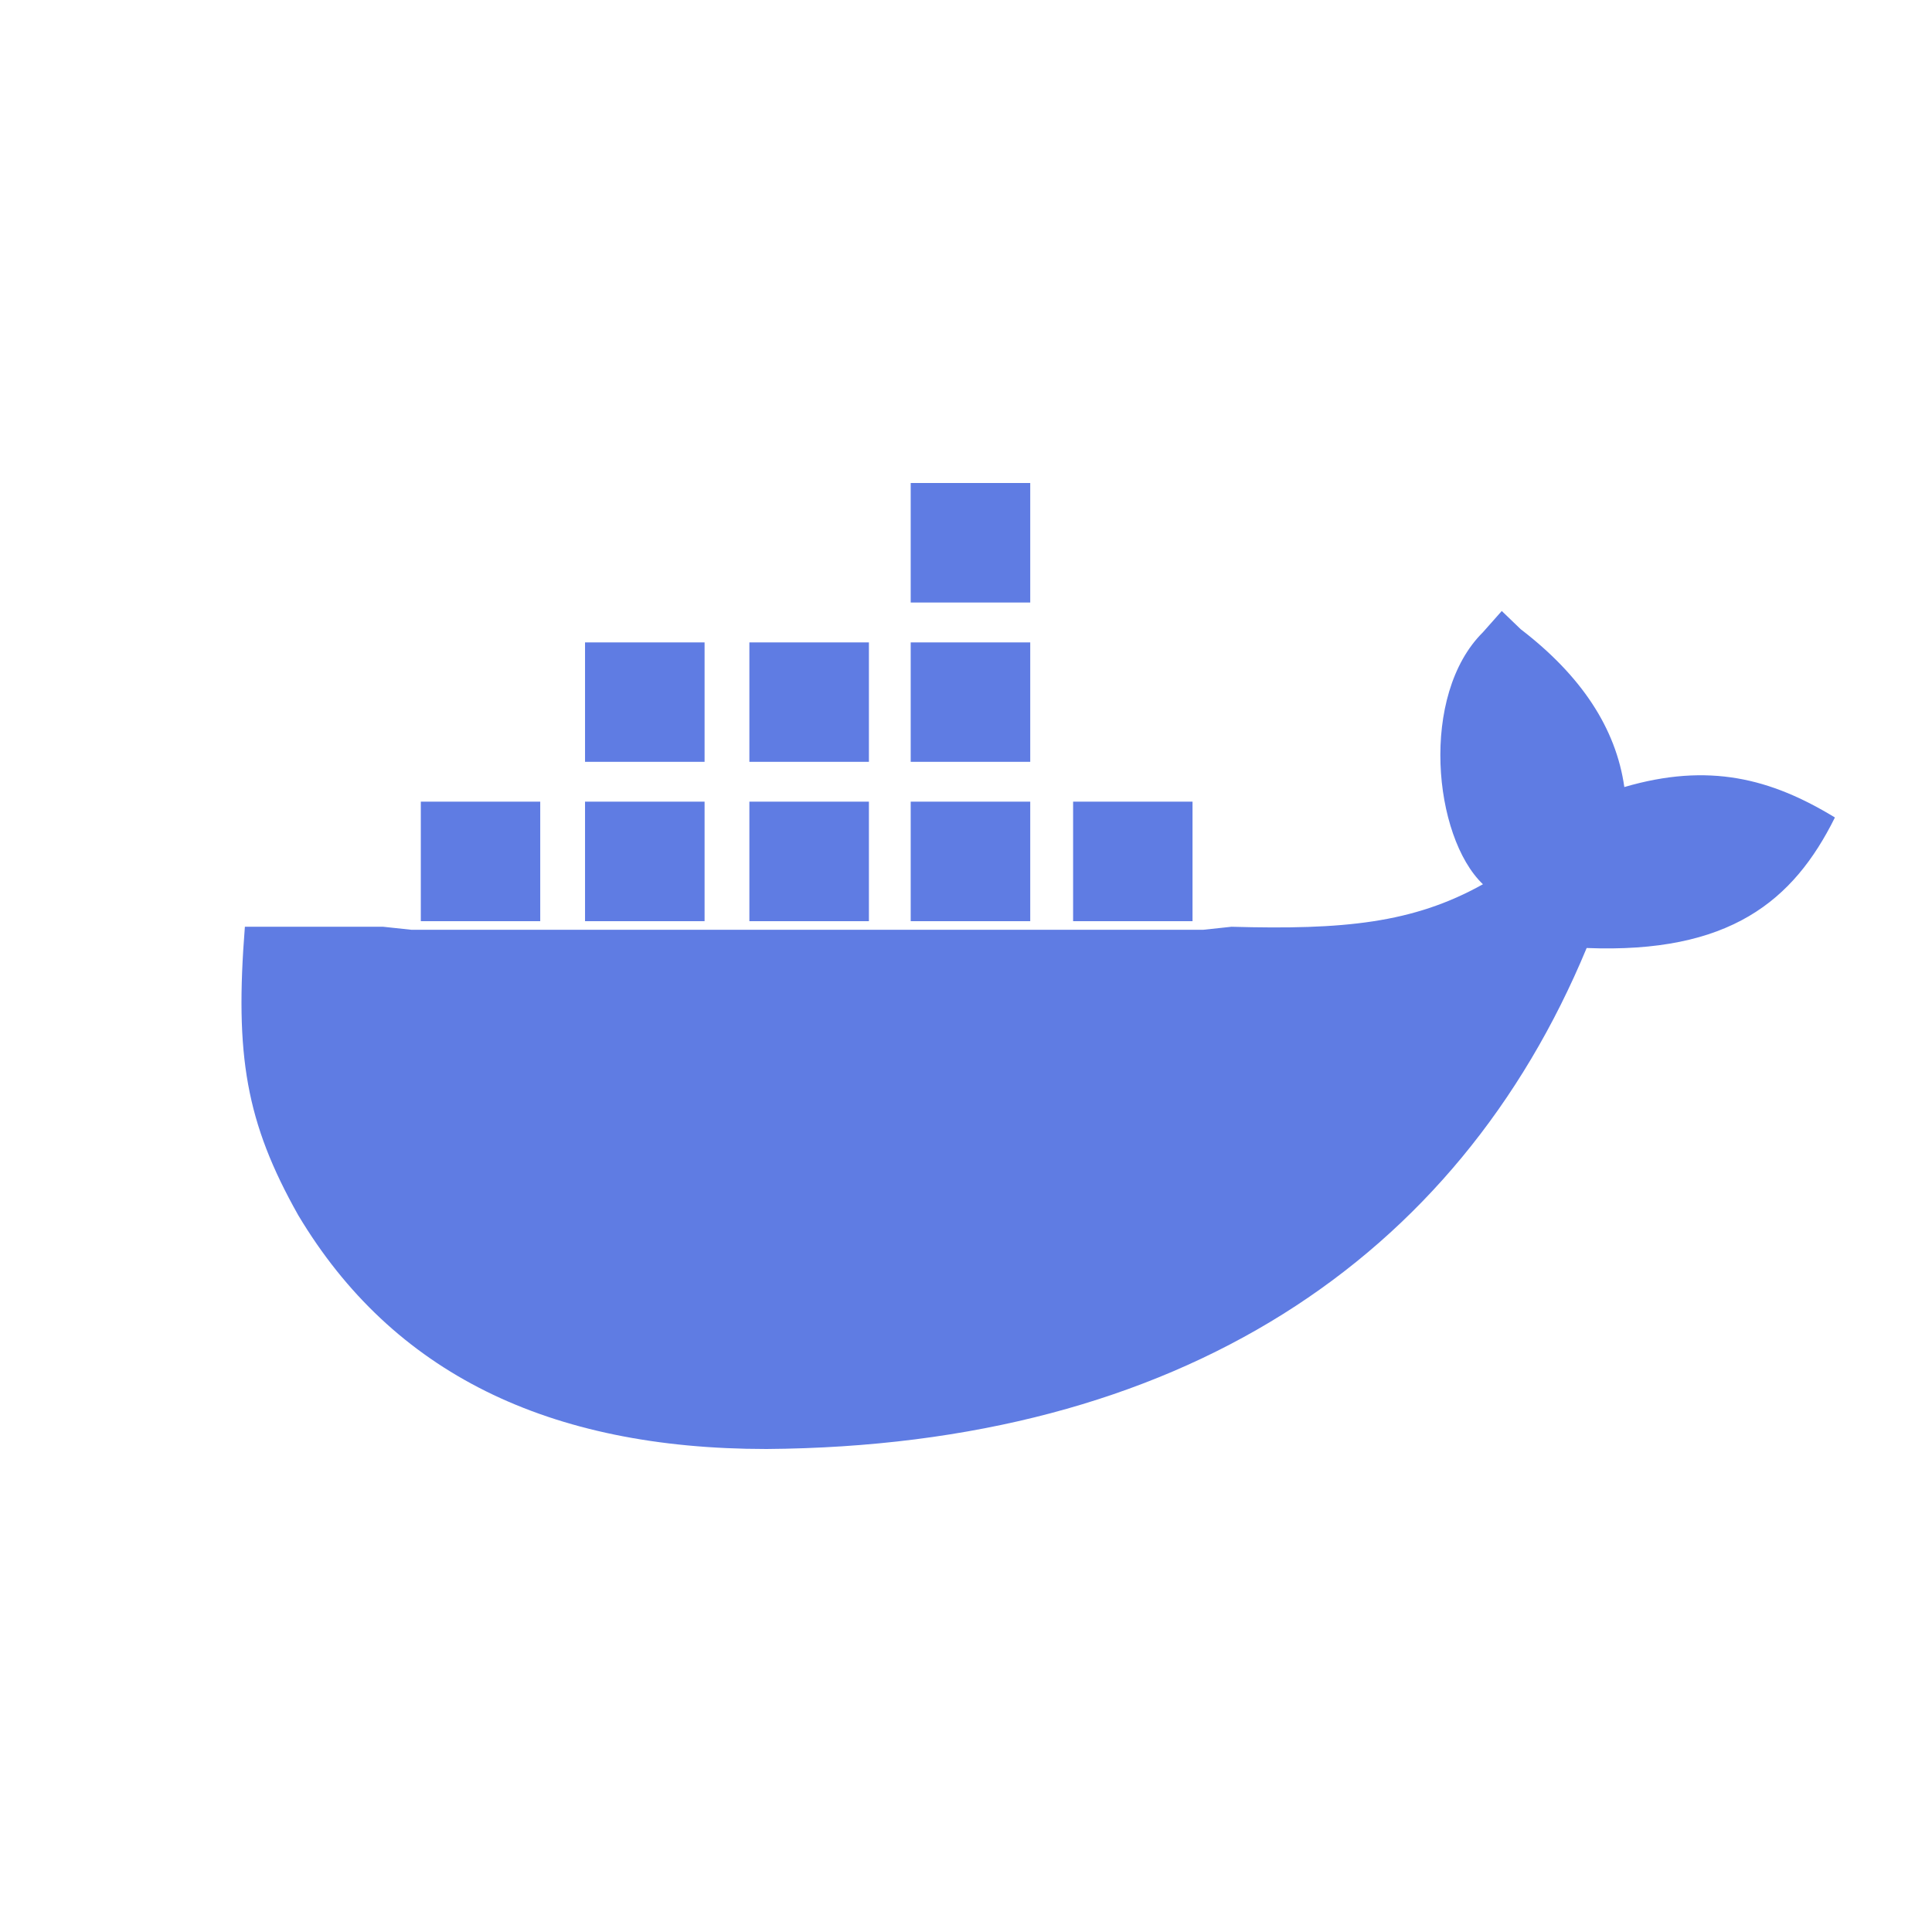
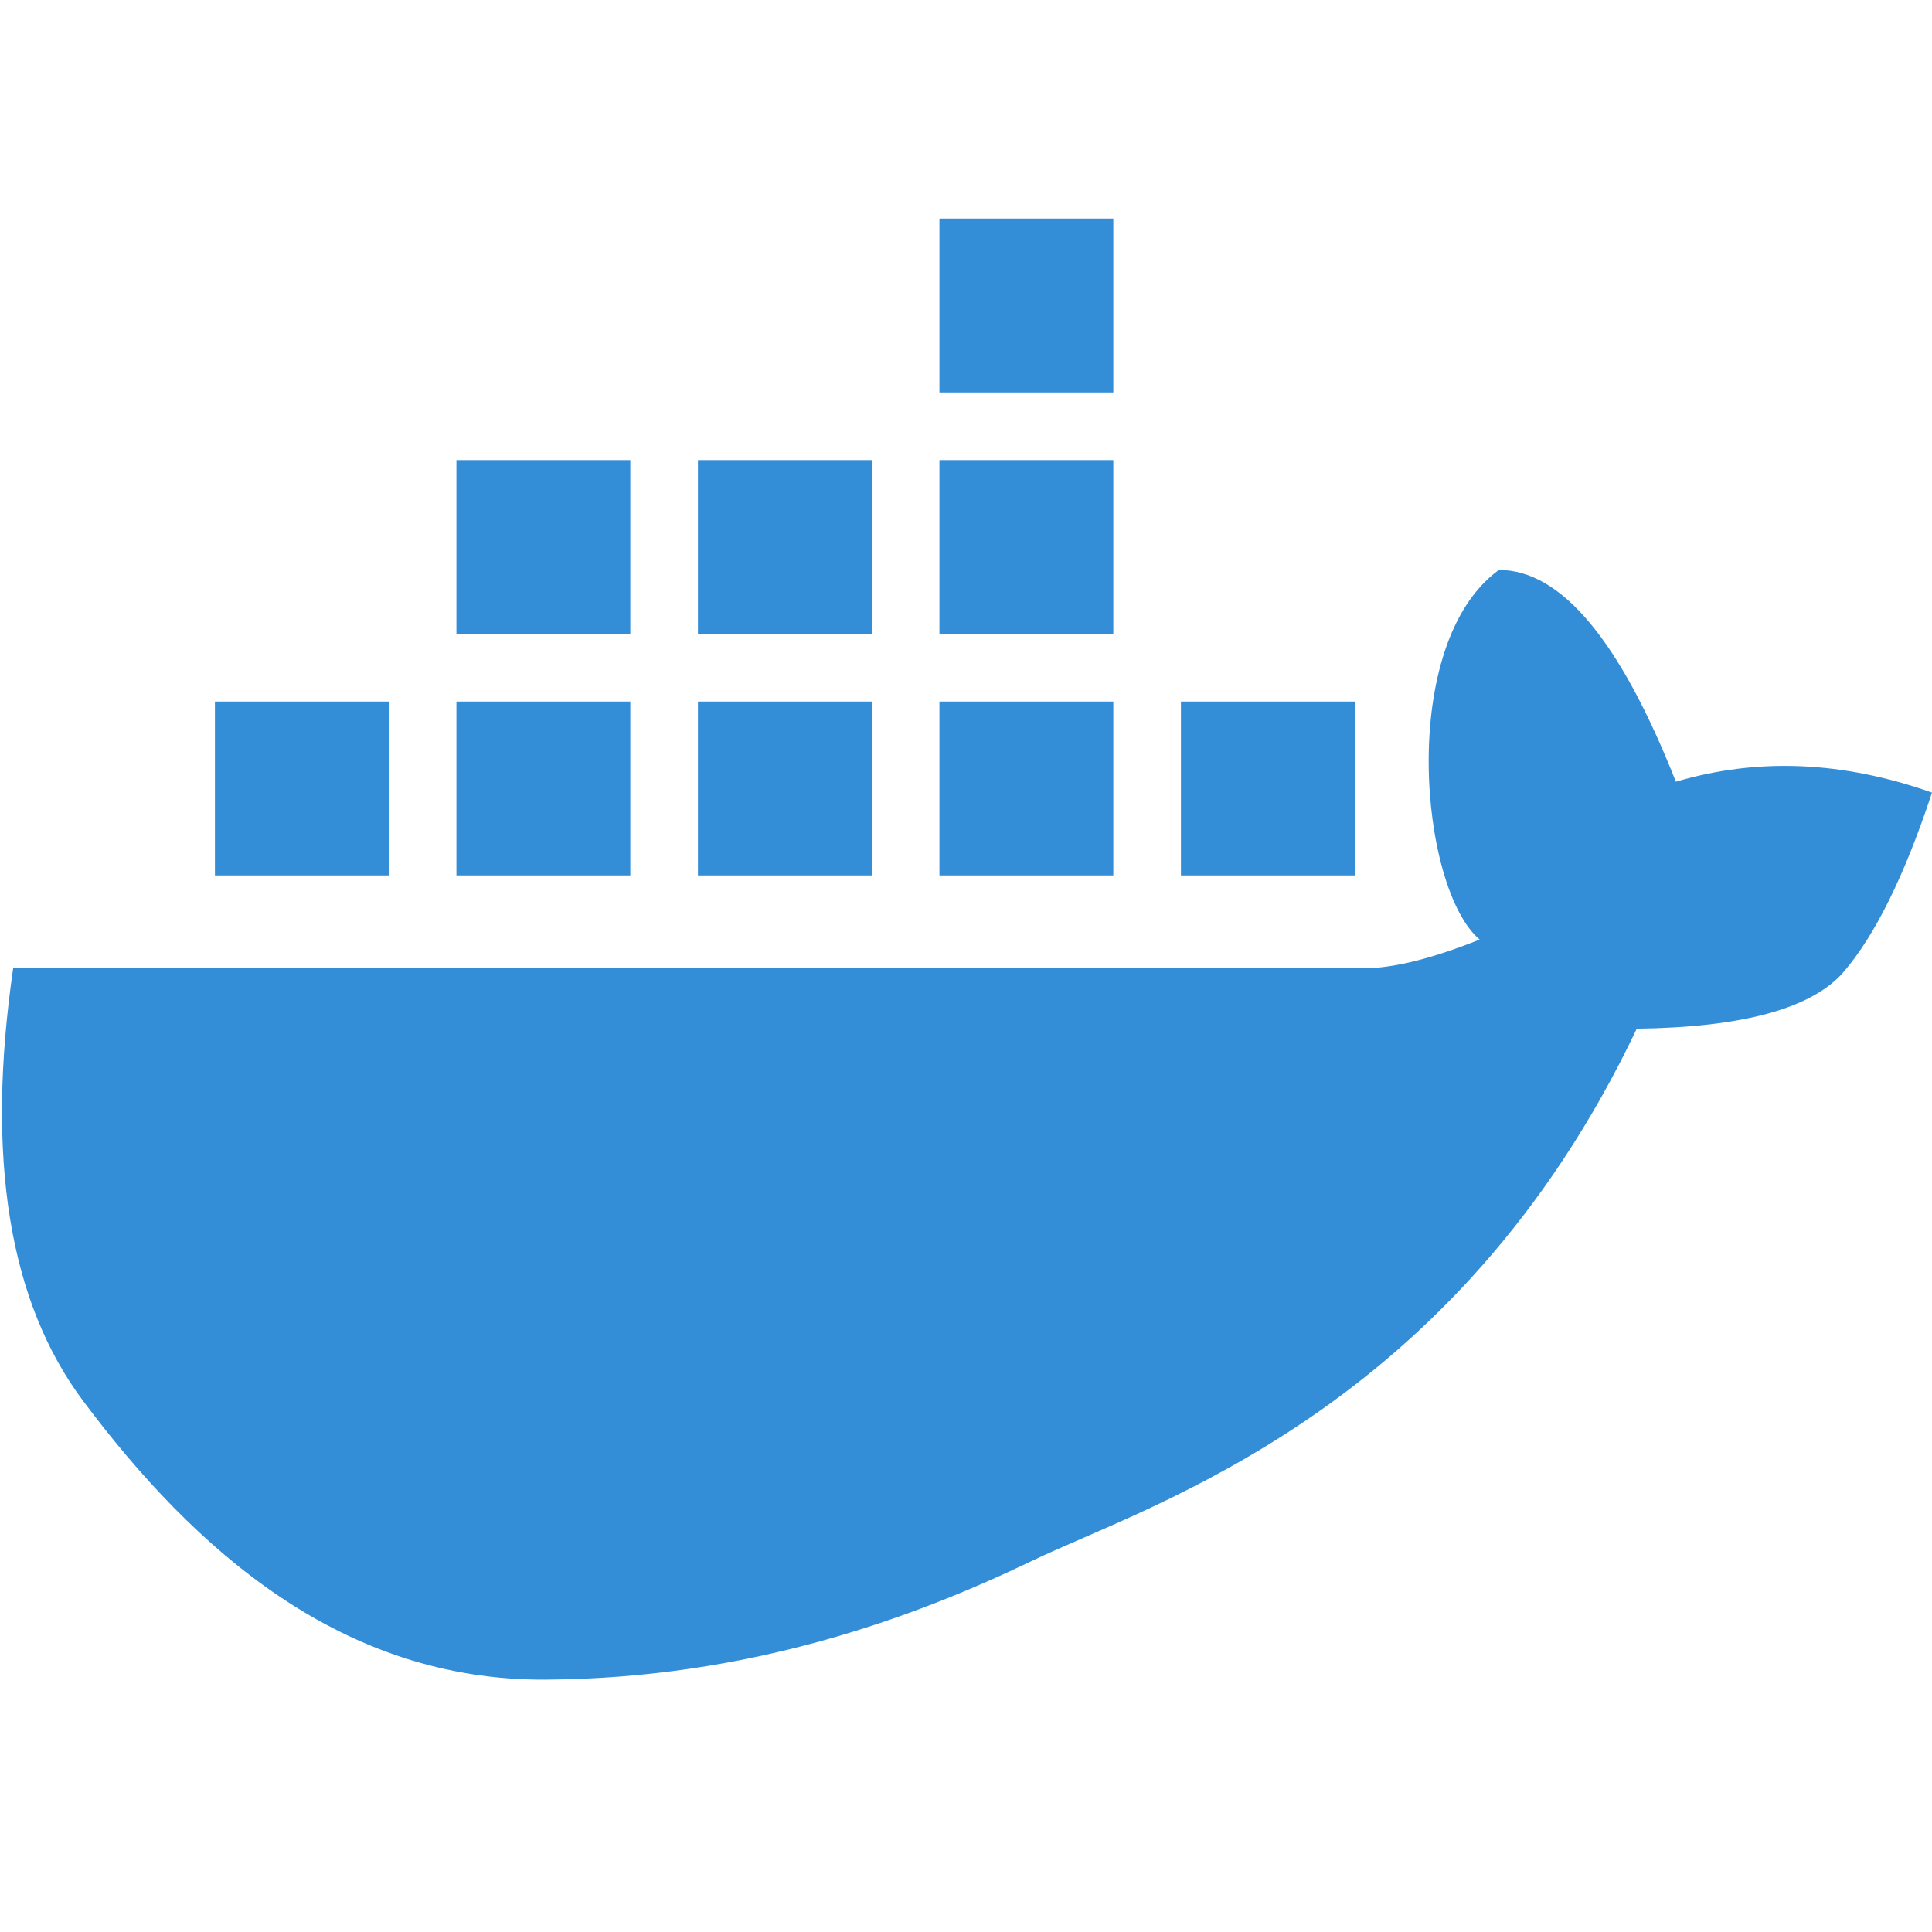
- <svg xmlns="http://www.w3.org/2000/svg" width="16" height="16" viewBox="0 0 16 16" fill="none">
-   <path fill-rule="evenodd" clip-rule="evenodd" d="M7.542 4H8.532V4.99H7.542V4ZM12.281 7.323C11.869 6.929 11.756 5.756 12.281 5.236L12.437 5.06L12.594 5.211C13.097 5.597 13.383 6.032 13.452 6.518C14.152 6.313 14.666 6.447 15.196 6.77C14.852 7.463 14.323 7.898 13.14 7.851C12.069 10.43 9.766 11.975 6.348 12C4.543 12 3.251 11.371 2.47 10.064C2.036 9.294 1.944 8.739 2.028 7.675H3.173L3.407 7.7H4.578H4.76H5.931H6.114H7.285H7.467H8.612H8.794H9.965L10.199 7.675C11.127 7.701 11.703 7.646 12.281 7.323ZM4.474 6.639H3.485V7.629H4.474V6.639ZM4.845 6.639H5.835V7.629H4.845V6.639ZM7.196 6.639H6.206V7.629H7.196V6.639ZM7.542 6.639H8.532V7.629H7.542V6.639ZM5.835 5.32H4.845V6.309H5.835V5.32ZM6.206 5.32H7.196V6.309H6.206V5.32ZM8.532 5.32H7.542V6.309H8.532V5.32ZM9.876 6.639H8.887V7.629H9.876V6.639Z" fill="#5F7CE3" />
+ <svg xmlns="http://www.w3.org/2000/svg" viewBox="0 0 16 16">
+   <path fill="#338DD7" fill-rule="evenodd" d="M0.109,8.019 C7.321,8.019 11.049,8.019 11.293,8.019 C11.536,8.019 11.856,7.94 12.254,7.781 C11.757,7.363 11.572,5.331 12.413,4.72 C12.929,4.72 13.417,5.305 13.879,6.474 C14.555,6.273 15.262,6.303 16,6.564 C15.774,7.249 15.53,7.743 15.27,8.047 C15.009,8.35 14.438,8.508 13.555,8.519 C12.047,11.695 9.532,12.453 8.547,12.926 C7.563,13.399 6.2,13.901 4.515,13.91 C2.831,13.919 1.613,12.838 0.69,11.604 C0.074,10.782 -0.119,9.587 0.109,8.019 Z M3.78,3.81 L5.22,3.81 L5.22,5.25 L3.78,5.25 L3.78,3.81 Z M3.78,5.81 L5.22,5.81 L5.22,7.25 L3.78,7.25 L3.78,5.81 Z M1.78,5.81 L3.22,5.81 L3.22,7.25 L1.78,7.25 L1.78,5.81 Z M5.78,5.81 L7.22,5.81 L7.22,7.25 L5.78,7.25 L5.78,5.81 Z M5.78,3.81 L7.22,3.81 L7.22,5.25 L5.78,5.25 L5.78,3.81 Z M7.78,3.81 L9.22,3.81 L9.22,5.25 L7.78,5.25 L7.78,3.81 Z M7.78,5.81 L9.22,5.81 L9.22,7.25 L7.78,7.25 L7.78,5.81 Z M9.78,5.81 L11.22,5.81 L11.22,7.25 L9.78,7.25 L9.78,5.81 Z M7.78,1.81 L9.22,1.81 L9.22,3.25 L7.78,3.25 L7.78,1.81 Z" />
</svg>
